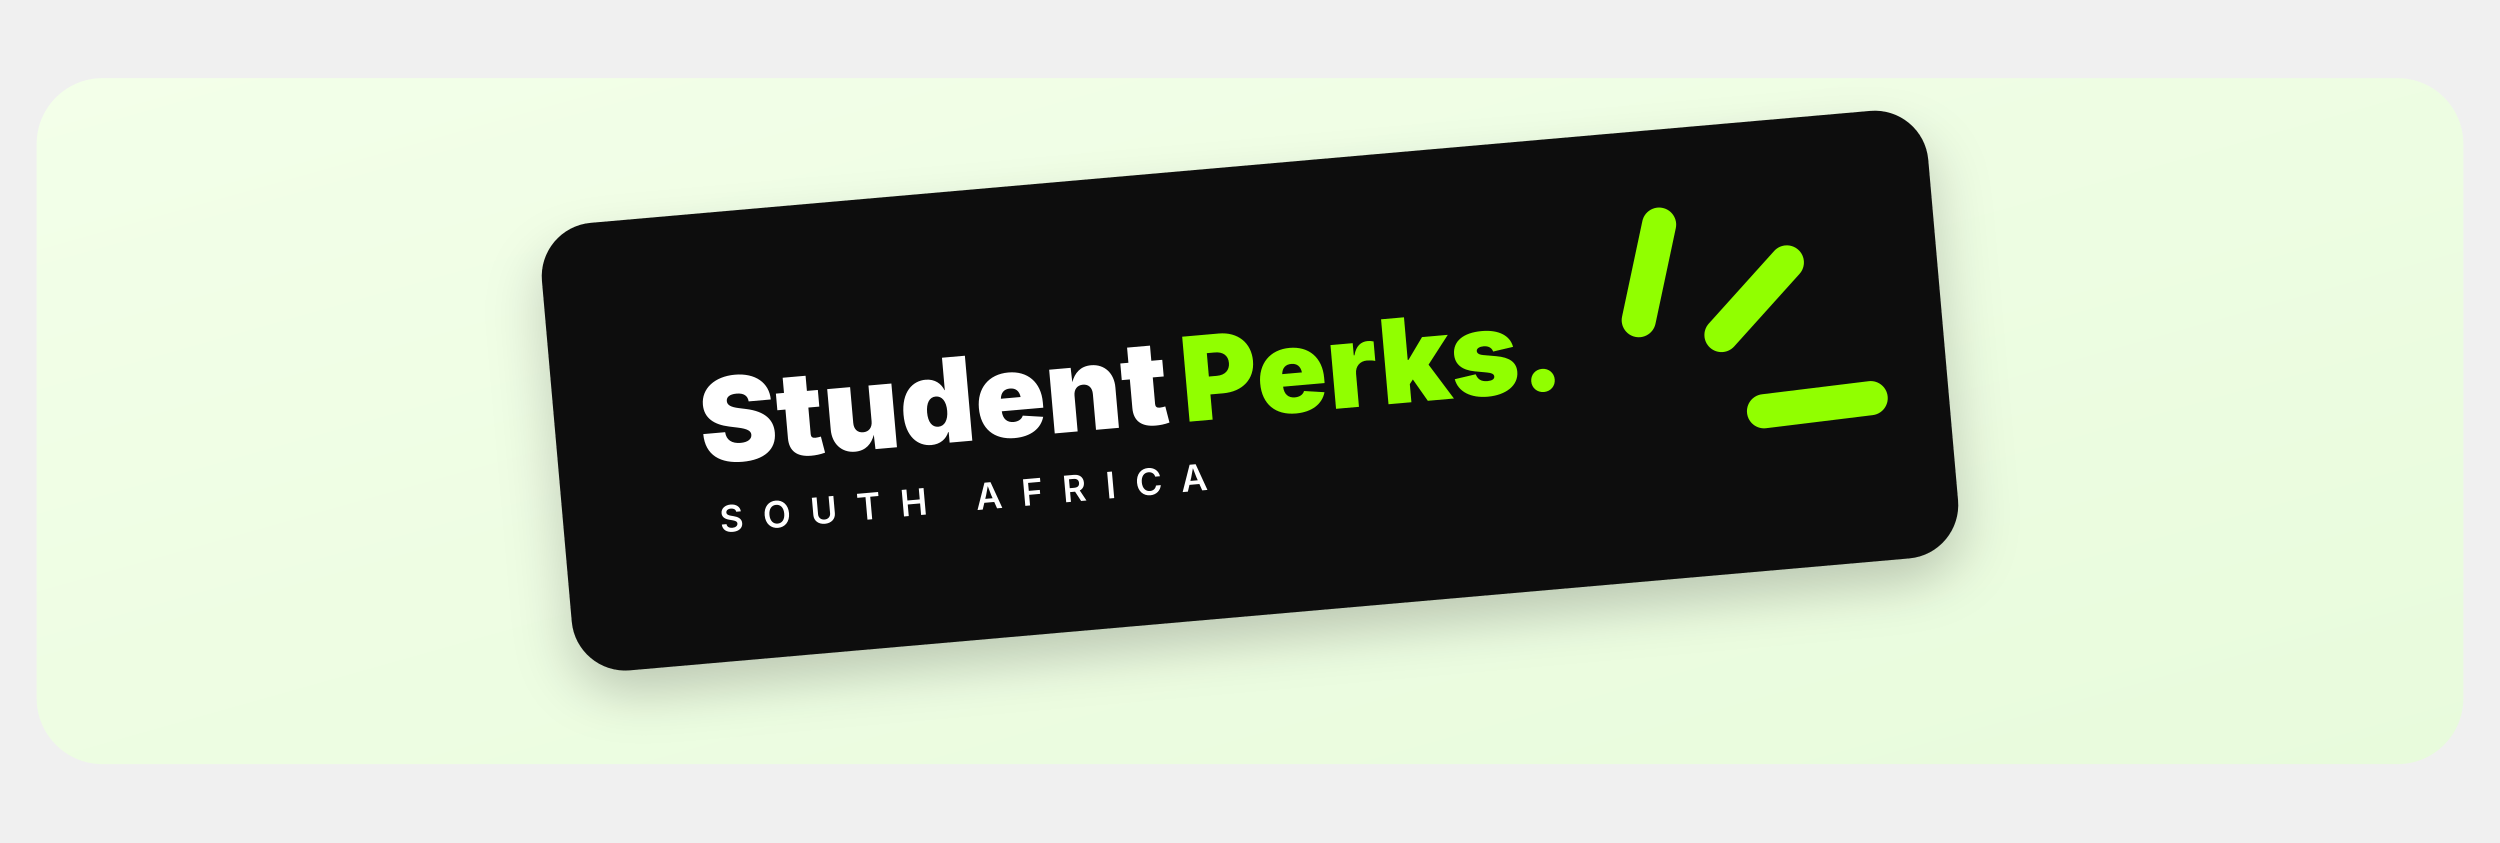
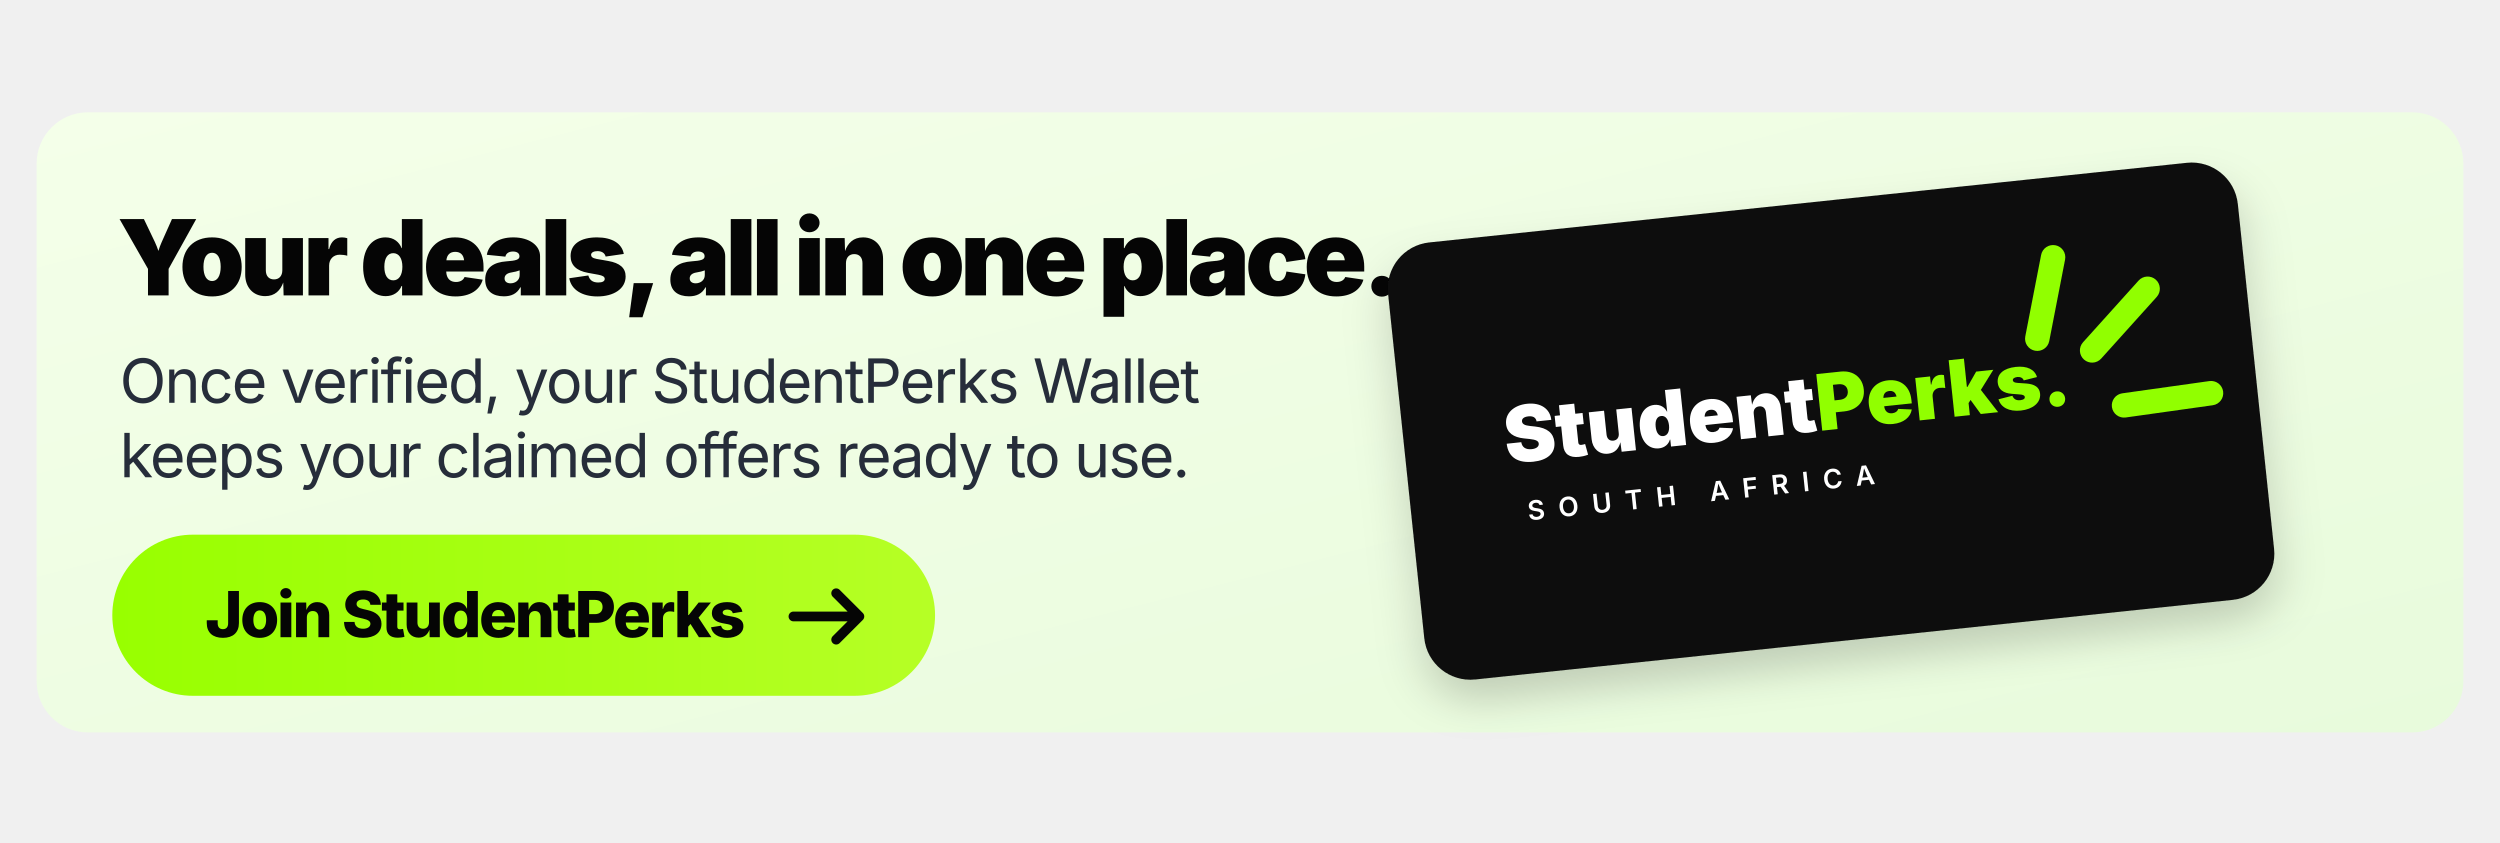
<svg xmlns="http://www.w3.org/2000/svg" viewBox="0 0 2048 690" role="img" aria-labelledby="title desc">
  <defs>
    <linearGradient id="mint" x1="0" x2="1" y1="0" y2="1">
-       <stop offset="0" stop-color="#f3ffe9" />
+       <stop offset="0" stop-color="#f4ffe9" />
      <stop offset="1" stop-color="#e8fbdc" />
    </linearGradient>
+     <linearGradient id="lime" x1="0" x2="1">
+       <stop offset="0" stop-color="#98ff00" />
+       <stop offset="1" stop-color="#b6ff25" />
+     </linearGradient>
    <filter id="shadow" x="-30%" y="-30%" width="160%" height="180%">
-       <feDropShadow dx="0" dy="20" stdDeviation="22" flood-color="#0b1205" flood-opacity=".20" />
+       <feDropShadow dx="0" dy="18" stdDeviation="18" flood-color="#0b1205" flood-opacity=".18" />
    </filter>
  </defs>
-   <rect x="30" y="64" width="1988" height="562" rx="54" fill="url(#mint)" />
-   <g transform="translate(454 136) rotate(-5 570 184)" filter="url(#shadow)">
-     <rect x="0" y="0" width="1140" height="368" rx="44" fill="#0c0d0d" />
+   <rect x="30" y="92" width="1988" height="508" rx="42" fill="url(#mint)" />
+   <g font-family="Inter, Arial, Helvetica, sans-serif">
+     <text x="96" y="242" font-size="86" font-weight="900" letter-spacing="-4" fill="#050505">Your deals, all in one place.</text>
+     <text x="98" y="330" font-size="50" font-weight="400" letter-spacing="-1.5" fill="#262d3a">Once verified, your StudentPerks Wallet</text>
+     <text x="98" y="391" font-size="50" font-weight="400" letter-spacing="-1.5" fill="#262d3a">keeps your claimed offers ready to use.</text>
+     <rect x="92" y="438" width="674" height="132" rx="66" fill="url(#lime)" />
+     <text x="168" y="522" font-size="52" font-weight="800" letter-spacing="-2" fill="#050505">Join StudentPerks</text>
+     <path d="M650 505h54m-19-19 19 19-19 19" fill="none" stroke="#050505" stroke-width="8" stroke-linecap="round" stroke-linejoin="round" />
+   </g>
+   <g transform="translate(1150 165) rotate(-6 350 180)" filter="url(#shadow)">
+     <rect x="0" y="0" width="700" height="360" rx="38" fill="#0c0d0d" />
    <g font-family="Inter, Arial, Helvetica, sans-serif">
-       <text x="118" y="205" font-size="96" font-weight="900" fill="#fff">Student</text>
-       <text x="514" y="205" font-size="96" font-weight="900" fill="#91ff00">Perks.</text>
-       <text x="128" y="262" font-size="30" font-weight="600" letter-spacing="16" fill="#fff">SOUTH AFRICA</text>
+       <text x="82" y="187" font-size="64" font-weight="900" fill="#fff">Student</text>
+       <text x="339" y="187" font-size="64" font-weight="900" fill="#91ff00">Perks.</text>
+       <text x="95" y="235" font-size="22" font-weight="600" letter-spacing="11" fill="#fff">SOUTH AFRICA</text>
    </g>
    <g fill="#91ff00">
-       <rect x="890" y="62" width="28" height="108" rx="14" transform="rotate(17 904 116)" />
-       <rect x="974" y="91" width="28" height="108" rx="14" transform="rotate(47 988 145)" />
-       <rect x="1018" y="178" width="28" height="116" rx="14" transform="rotate(88 1032 236)" />
+       <rect x="525" y="54" width="20" height="88" rx="10" transform="rotate(17 535 98)" />
+       <rect x="584" y="78" width="20" height="88" rx="10" transform="rotate(48 594 122)" />
+       <rect x="616" y="145" width="20" height="92" rx="10" transform="rotate(88 626 191)" />
    </g>
  </g>
</svg>
